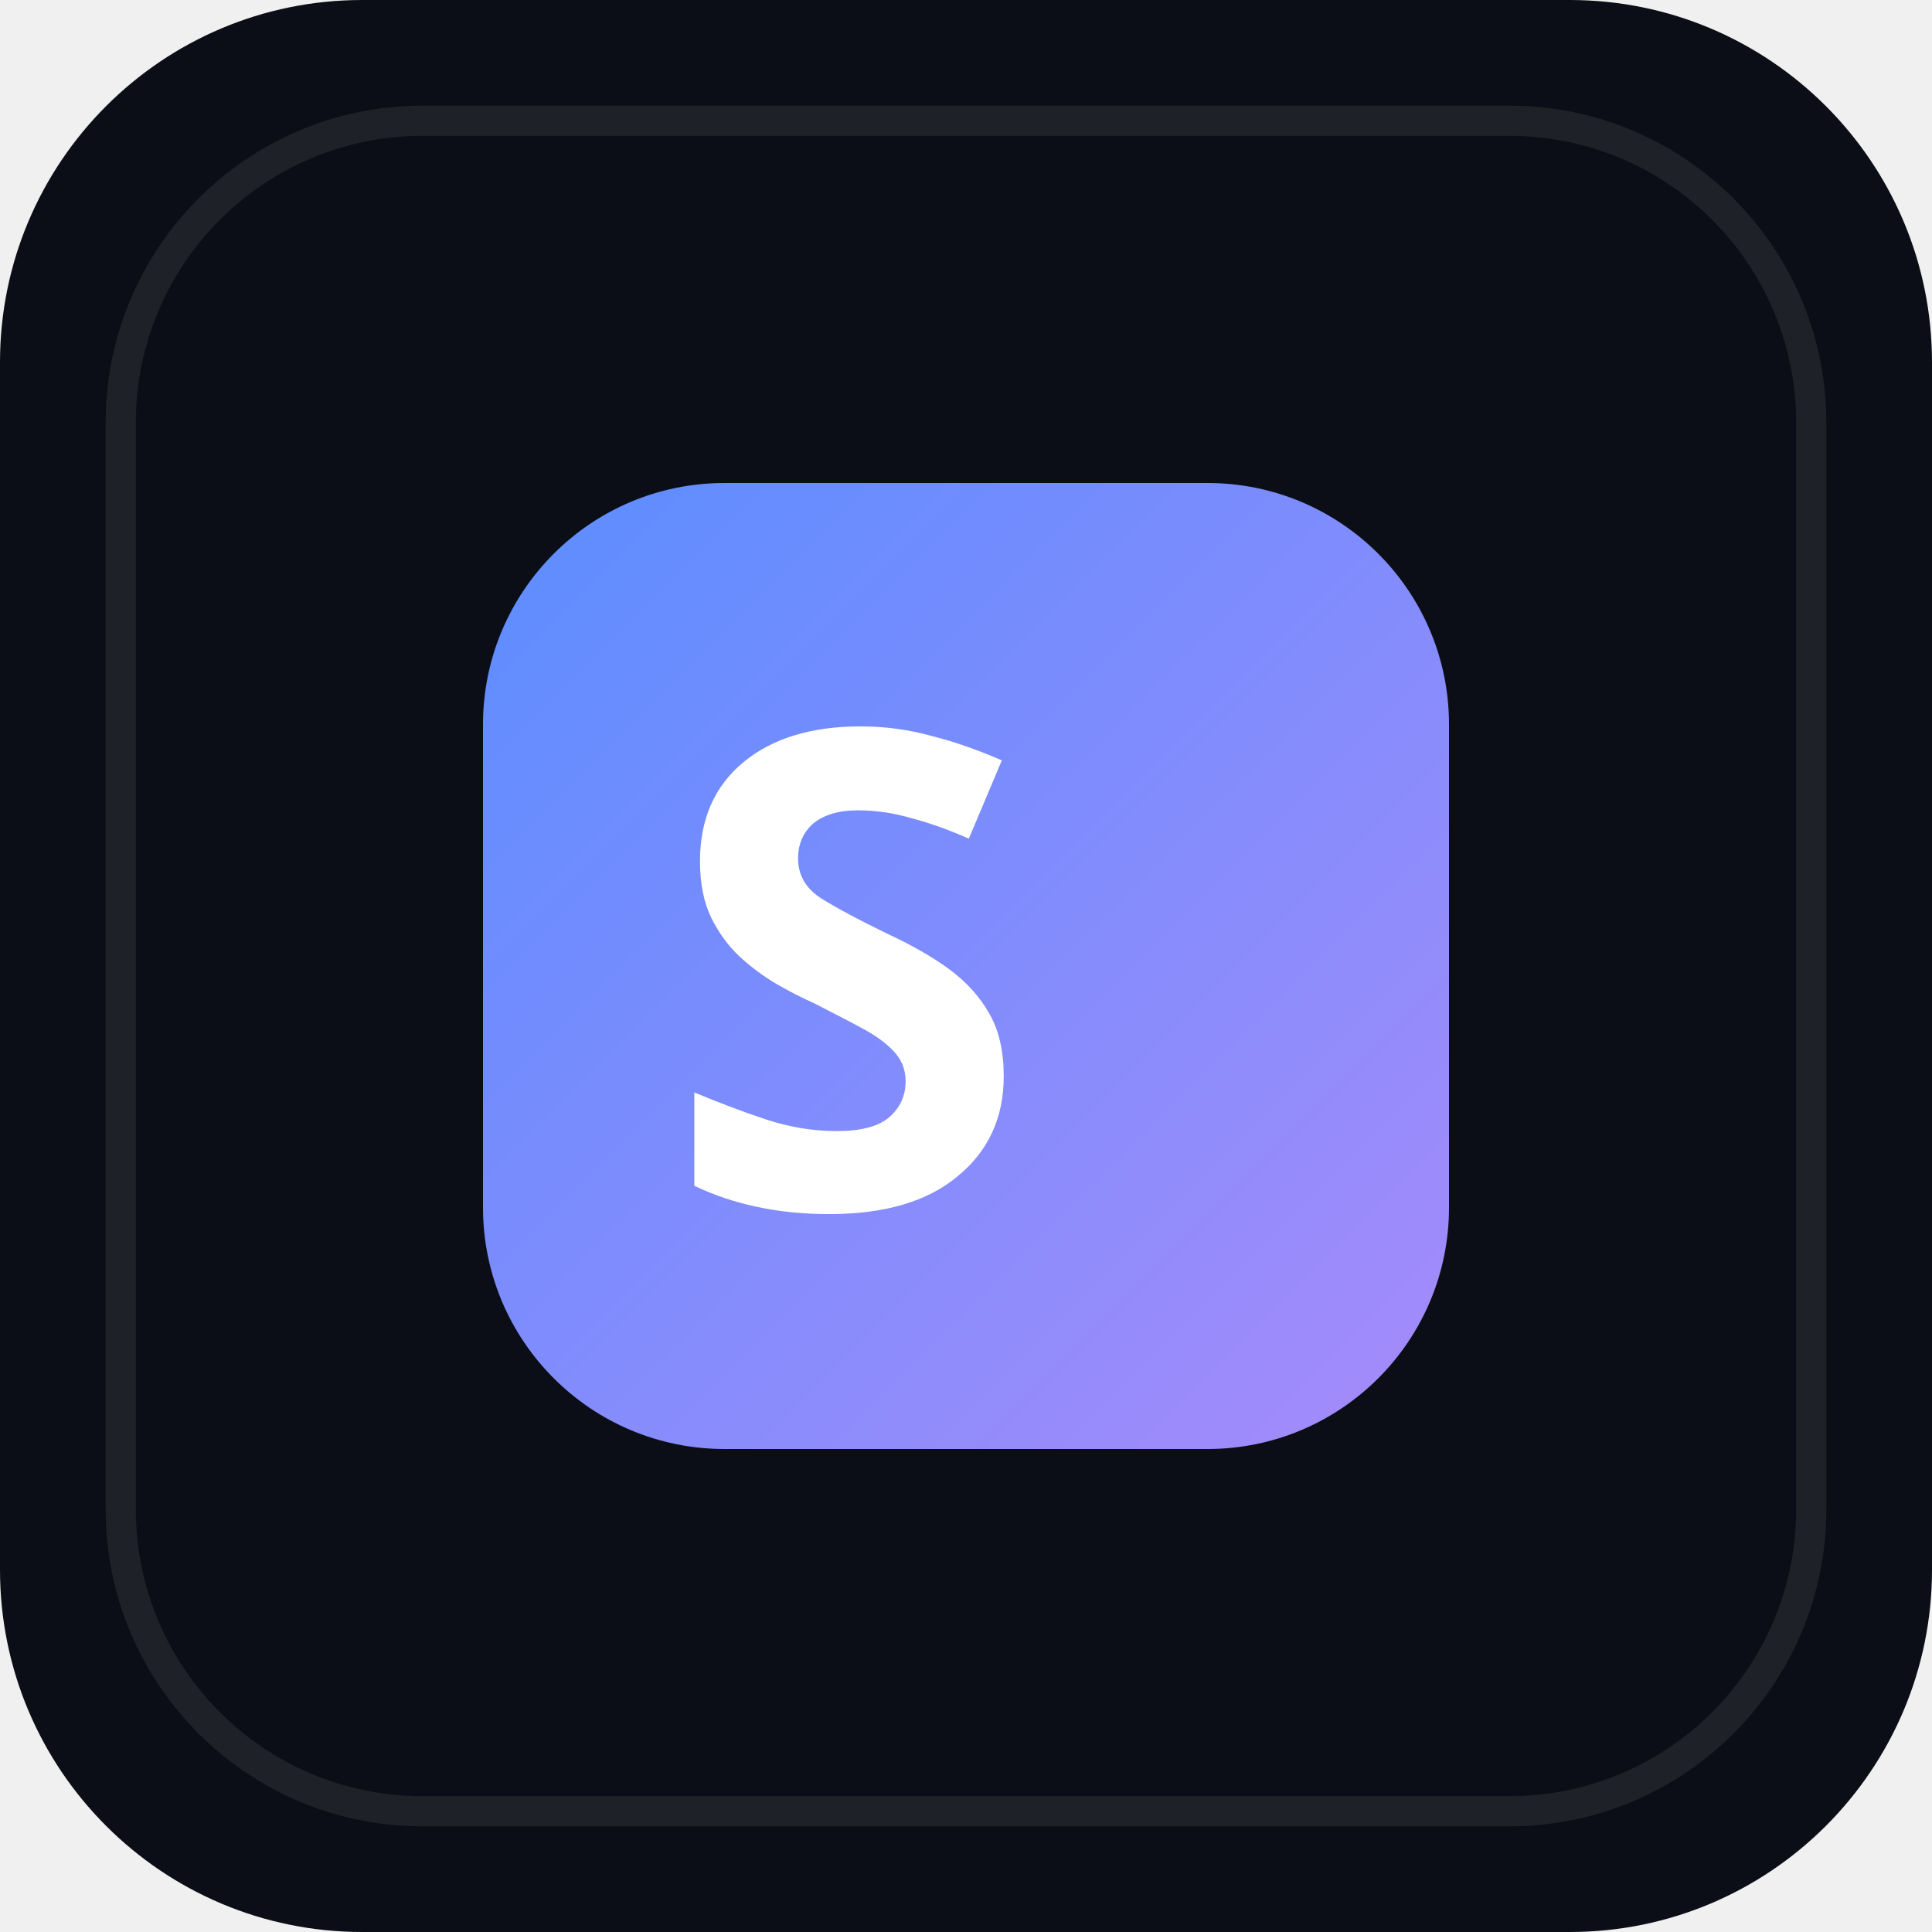
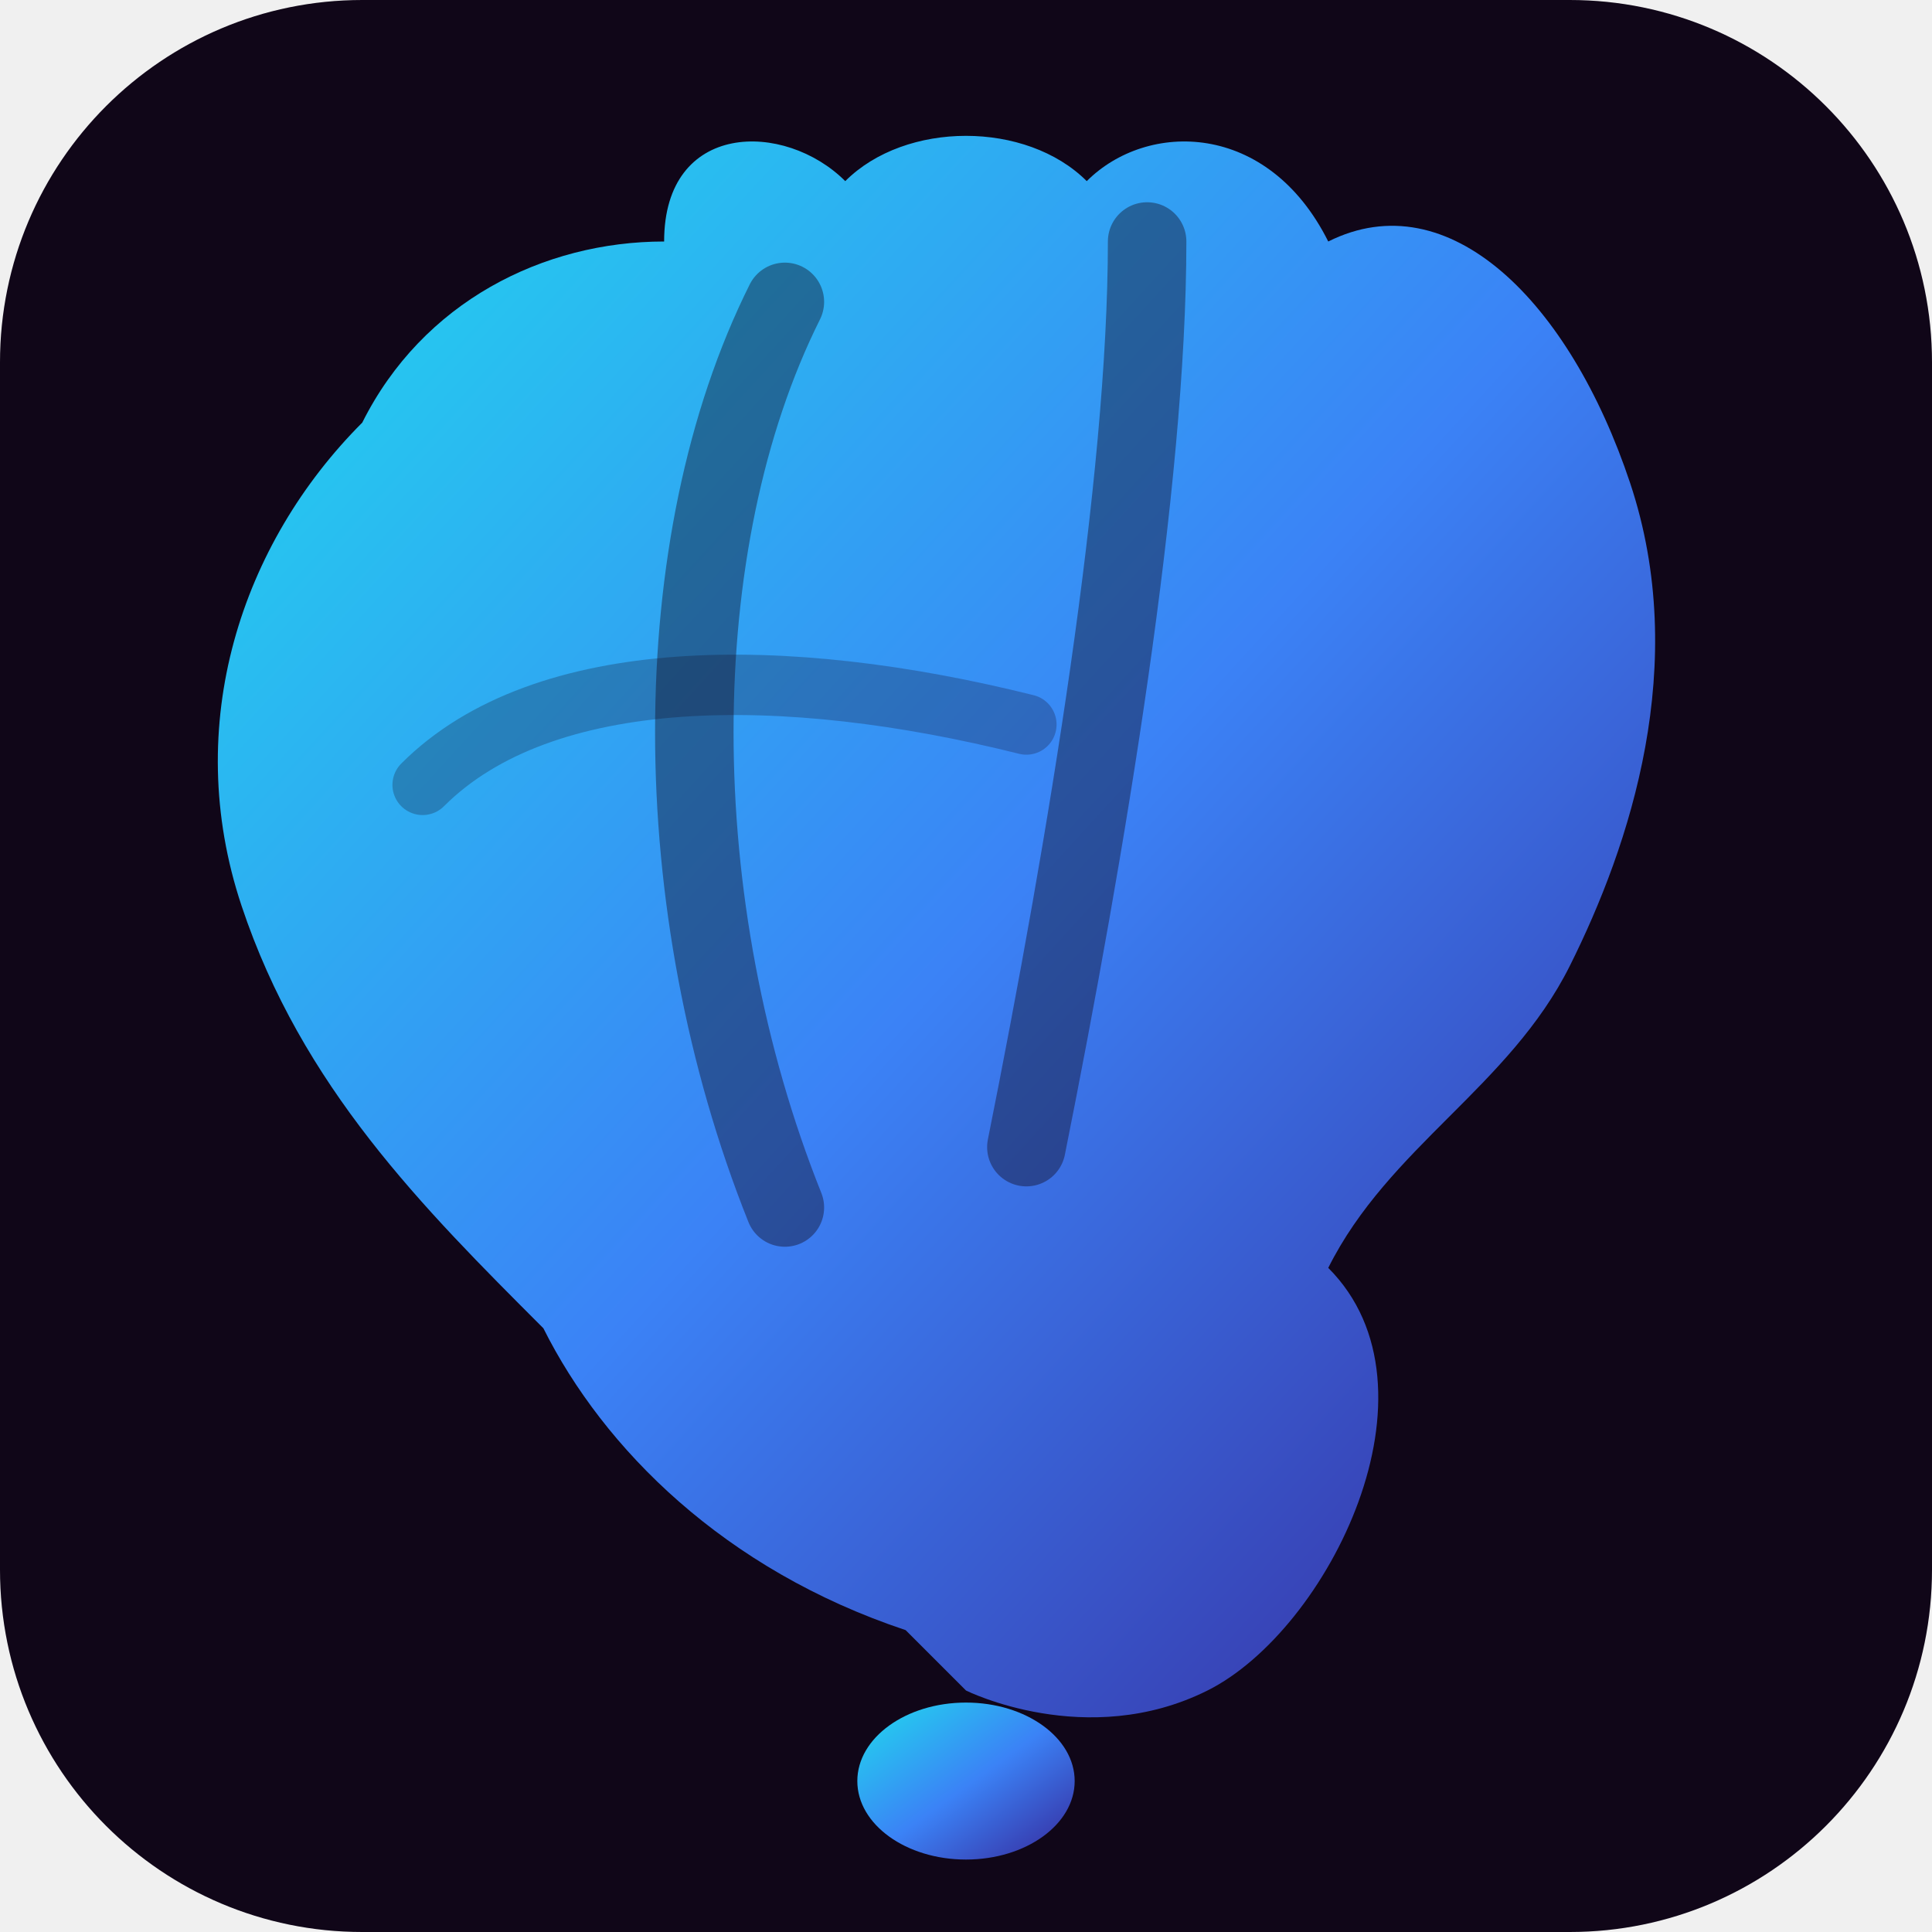
<svg xmlns="http://www.w3.org/2000/svg" viewBox="0 0 32 32">
-   <rect width="32" height="32" rx="6" fill="#0c0e17" />
-   <rect x="2" y="2" width="28" height="28" rx="5" fill="none" stroke="rgba(255,255,255,.08)" stroke-width="0.5" />
+   <rect width="32" height="32" rx="6" fill="#100618" />
  <defs>
-     <linearGradient id="g" x1="0%" y1="0%" x2="100%" y2="100%">
-       <stop offset="0%" stop-color="#5B8DFF" />
-       <stop offset="100%" stop-color="#a78bfa" />
+     <linearGradient id="g" x1="5%" y1="5%" x2="95%" y2="95%">
+       <stop offset="0%" stop-color="#22d3ee" />
+       <stop offset="52%" stop-color="#3b82f6" />
+       <stop offset="100%" stop-color="#3730a3" />
    </linearGradient>
  </defs>
-   <rect x="8" y="8" width="16" height="16" rx="4" fill="url(#g)" />
-   <text x="11" y="20" font-family="system-ui, sans-serif" font-size="11" font-weight="700" fill="#fff">S</text>
+   <path fill="url(#g)" d="     M 16,28 L 15,27     C 12,26 10,24  9,22     C  7,20  5,18  4,15     C  3,12  4, 9  6, 7     C  7, 5  9, 4 11, 4     C 11, 2 13, 2 14, 3     C 15, 2 17, 2 18, 3     C 19, 2 21, 2 22, 4     C 24, 3 26, 5 27, 8     C 28,11 27,14 26,16     C 25,18 23,19 22,21     C 24,23 22,27 20,28     C 18,29 16,28 16,28     Z   " />
+   <ellipse cx="16" cy="29.5" rx="1.8" ry="1.3" fill="url(#g)" />
+   <path fill="none" stroke="rgba(16,6,24,.4)" stroke-width="1.3" stroke-linecap="round" d="M 13,5 C 11,9 11,15 13,20" />
+   <path fill="none" stroke="rgba(16,6,24,.4)" stroke-width="1.3" stroke-linecap="round" d="M 19,4 C 19,8 18,14 17,19" />
+   <path fill="none" stroke="rgba(16,6,24,.25)" stroke-width="1" stroke-linecap="round" d="M 7,13 C 9,11 13,11 17,12" />
</svg>
